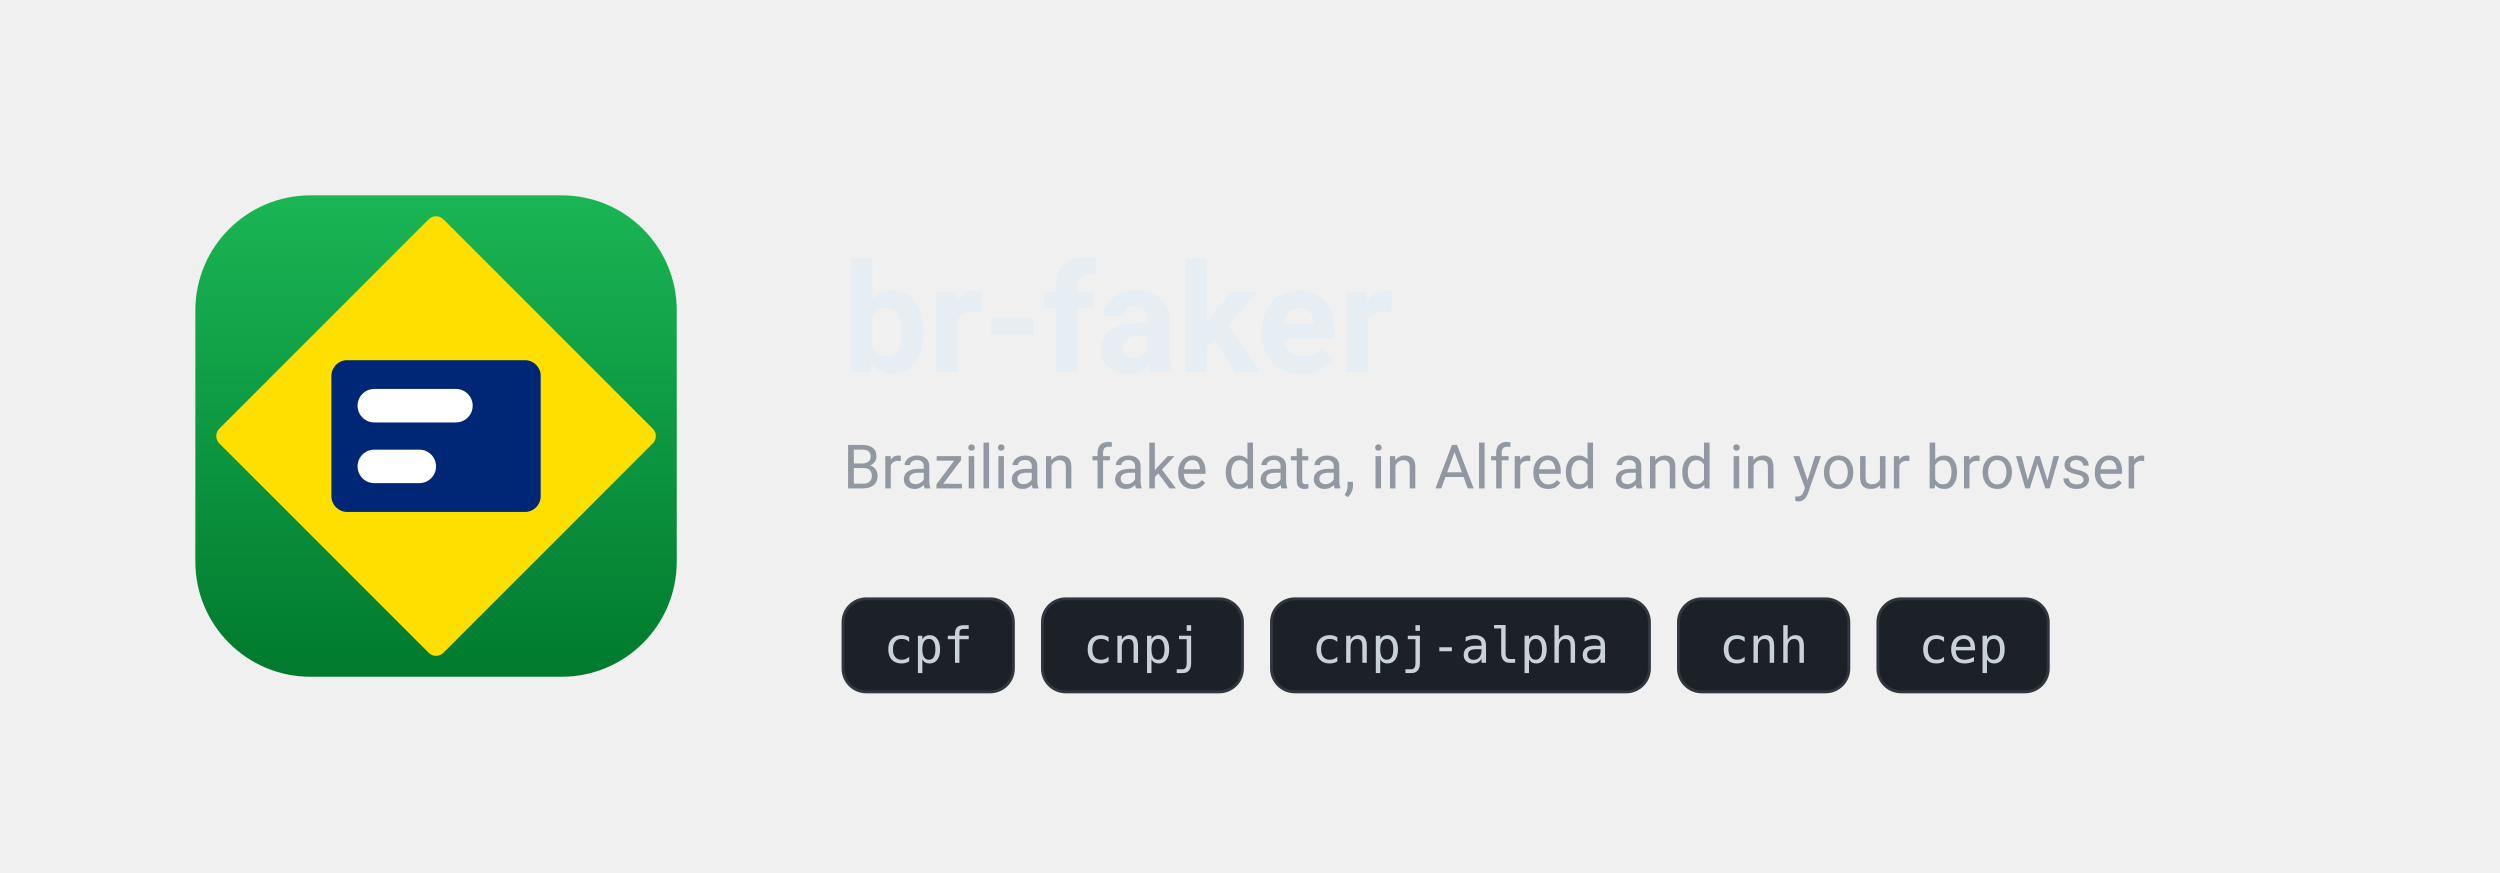
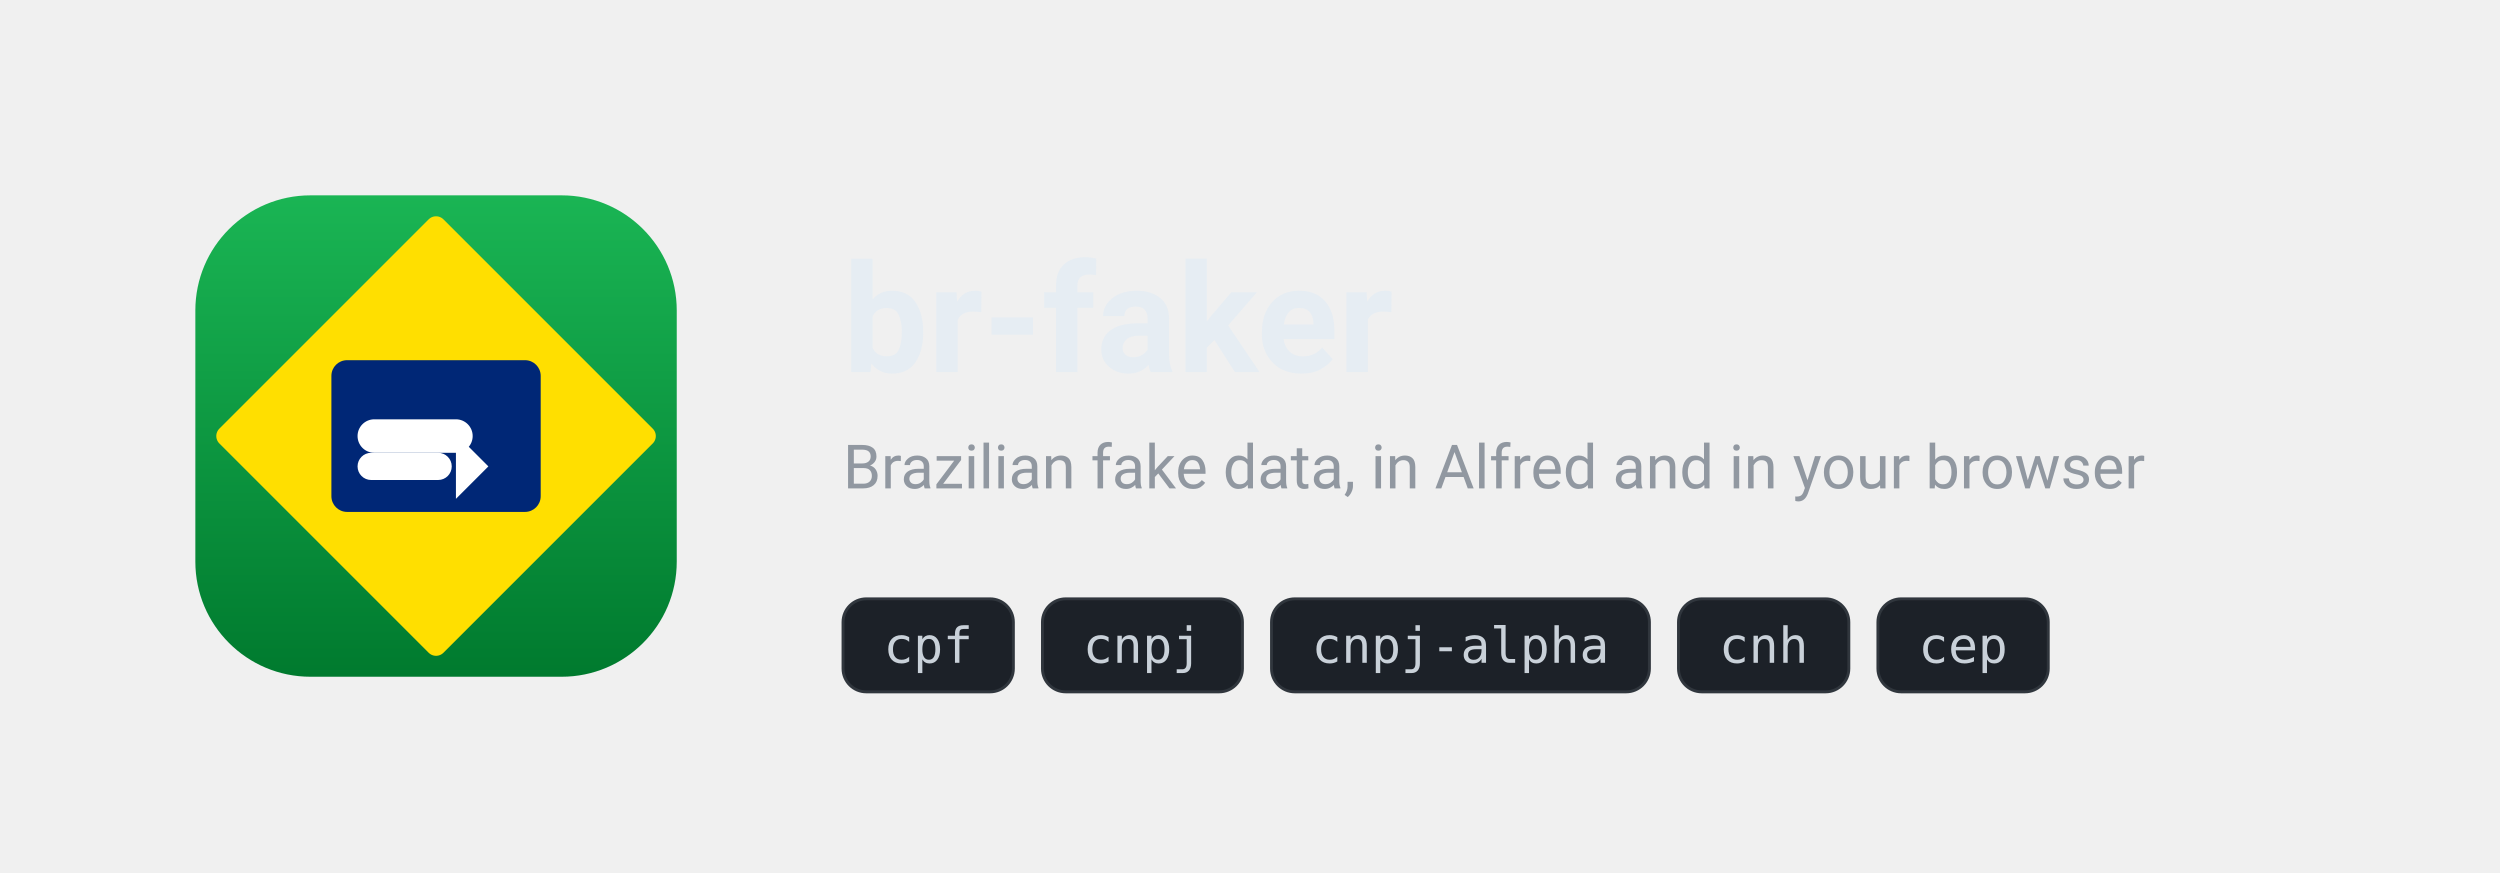
<svg xmlns="http://www.w3.org/2000/svg" viewBox="0 0 860 300" width="860" height="300" role="img" aria-label="br-faker — Brazilian fake data, in Alfred and in your browser">
  <defs>
    <linearGradient id="plate" x1="0" y1="0" x2="0" y2="1">
      <stop offset="0" stop-color="#1ab554" />
      <stop offset="1" stop-color="#007a2e" />
    </linearGradient>
  </defs>
  <g>
    <rect x="67.2" y="67.2" width="165.6" height="165.6" rx="39.6" fill="url(#plate)" />
    <polygon points="150,78 222,150 150,222 78,150" fill="#ffdf00" stroke="#ffdf00" stroke-width="7.2" stroke-linejoin="round" />
    <rect x="114" y="123.9" width="72" height="52.2" rx="5.4" fill="#002776" />
-     <rect x="123" y="133.8" width="39.6" height="11.52" rx="5.76" fill="#ffffff" />
-     <rect x="123" y="154.68" width="27" height="11.52" rx="5.76" fill="#ffffff" />
+     <rect x="123" y="144.24" width="39.6" height="11.52" rx="5.76" fill="#ffffff" />
+     <rect x="123" y="155.76" width="32.4" height="9.36" rx="4.68" fill="#ffffff" />
+     <polygon points="168,160.44 156.84,149.28 156.84,171.6" fill="#ffffff" />
  </g>
  <text x="290" y="128" font-family="system-ui, -apple-system, &quot;Segoe UI&quot;, Roboto, Helvetica, Arial, sans-serif" font-size="52" font-weight="700" fill="#e6edf3">br-faker</text>
  <text x="290" y="168" font-family="system-ui, -apple-system, &quot;Segoe UI&quot;, Roboto, Helvetica, Arial, sans-serif" font-size="21" fill="#9198a1">Brazilian fake data, in Alfred and in your browser</text>
  <g>
    <g>
      <rect x="290" y="206" width="58.6" height="32" rx="8" fill="#1c2128" stroke="#30363d" />
      <text x="319.3" y="228" font-family="ui-monospace, SFMono-Regular, Menlo, Consolas, monospace" font-size="17" fill="#c9d1d9" text-anchor="middle">cpf</text>
    </g>
    <g>
      <rect x="358.6" y="206" width="68.8" height="32" rx="8" fill="#1c2128" stroke="#30363d" />
      <text x="393" y="228" font-family="ui-monospace, SFMono-Regular, Menlo, Consolas, monospace" font-size="17" fill="#c9d1d9" text-anchor="middle">cnpj</text>
    </g>
    <g>
      <rect x="437.4" y="206" width="130" height="32" rx="8" fill="#1c2128" stroke="#30363d" />
      <text x="502.4" y="228" font-family="ui-monospace, SFMono-Regular, Menlo, Consolas, monospace" font-size="17" fill="#c9d1d9" text-anchor="middle">cnpj-alpha</text>
    </g>
    <g>
      <rect x="577.4" y="206" width="58.6" height="32" rx="8" fill="#1c2128" stroke="#30363d" />
      <text x="606.7" y="228" font-family="ui-monospace, SFMono-Regular, Menlo, Consolas, monospace" font-size="17" fill="#c9d1d9" text-anchor="middle">cnh</text>
    </g>
    <g>
      <rect x="646" y="206" width="58.6" height="32" rx="8" fill="#1c2128" stroke="#30363d" />
      <text x="675.3" y="228" font-family="ui-monospace, SFMono-Regular, Menlo, Consolas, monospace" font-size="17" fill="#c9d1d9" text-anchor="middle">cep</text>
    </g>
  </g>
</svg>
